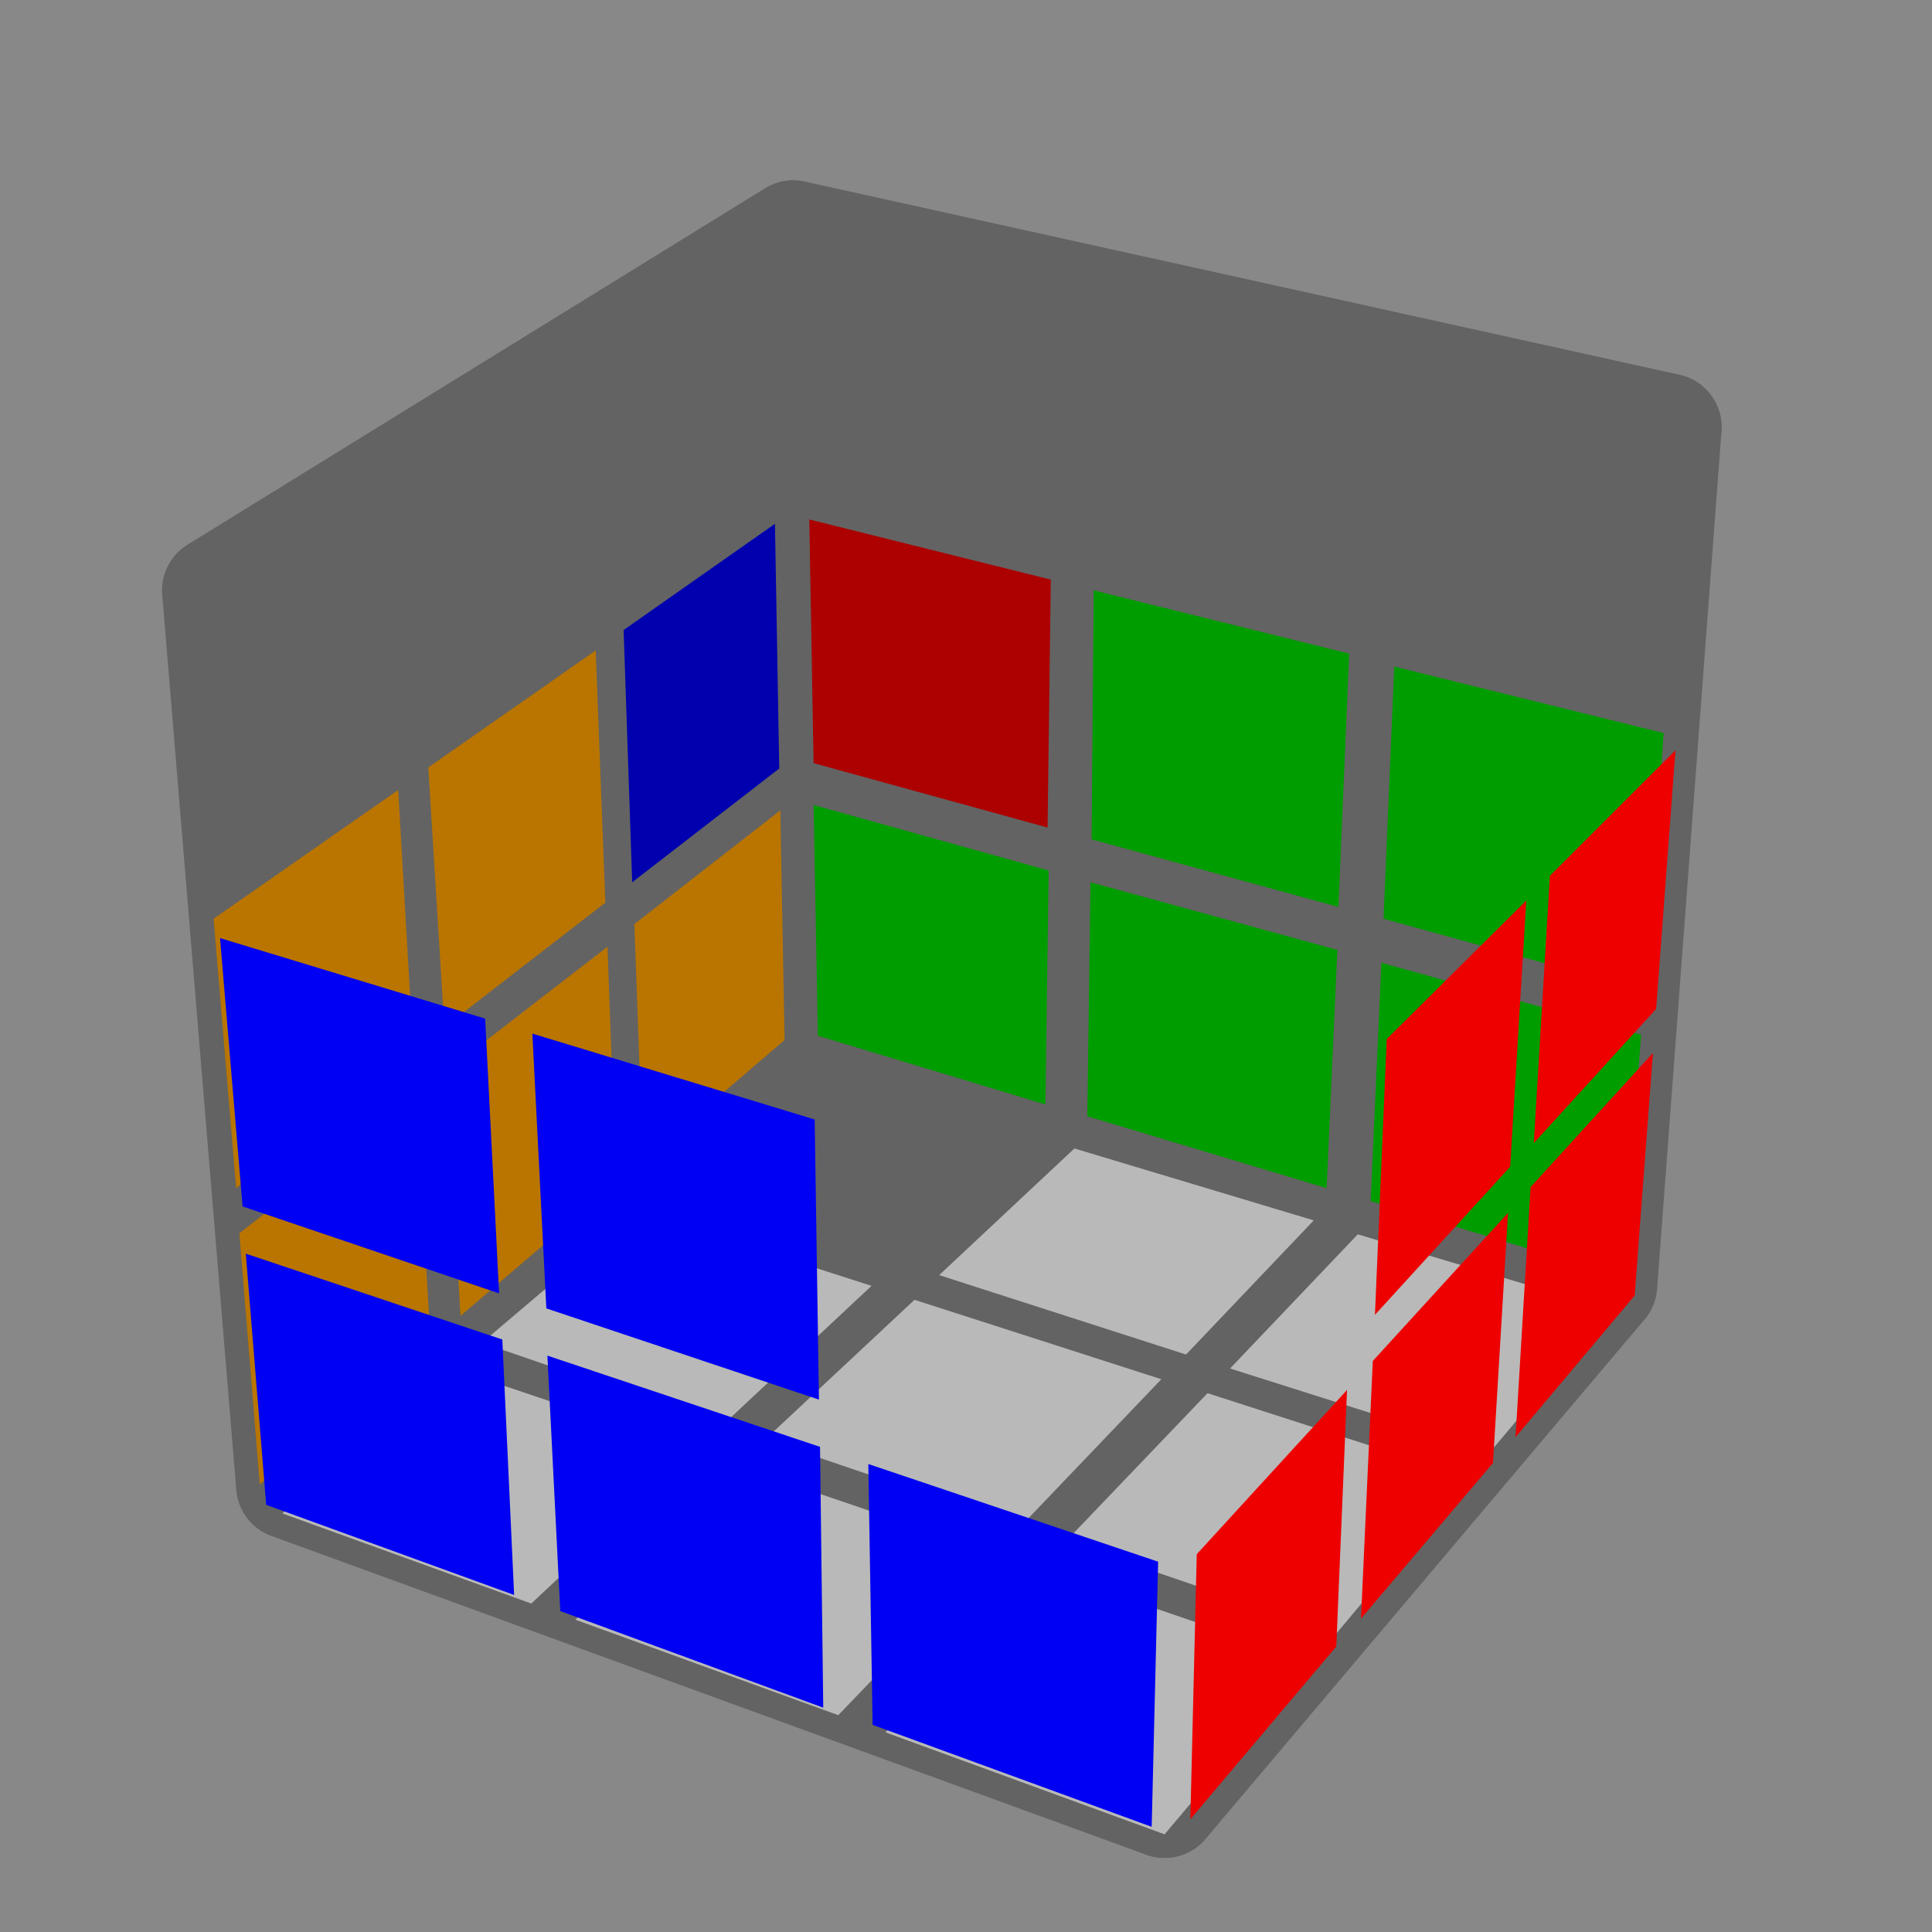
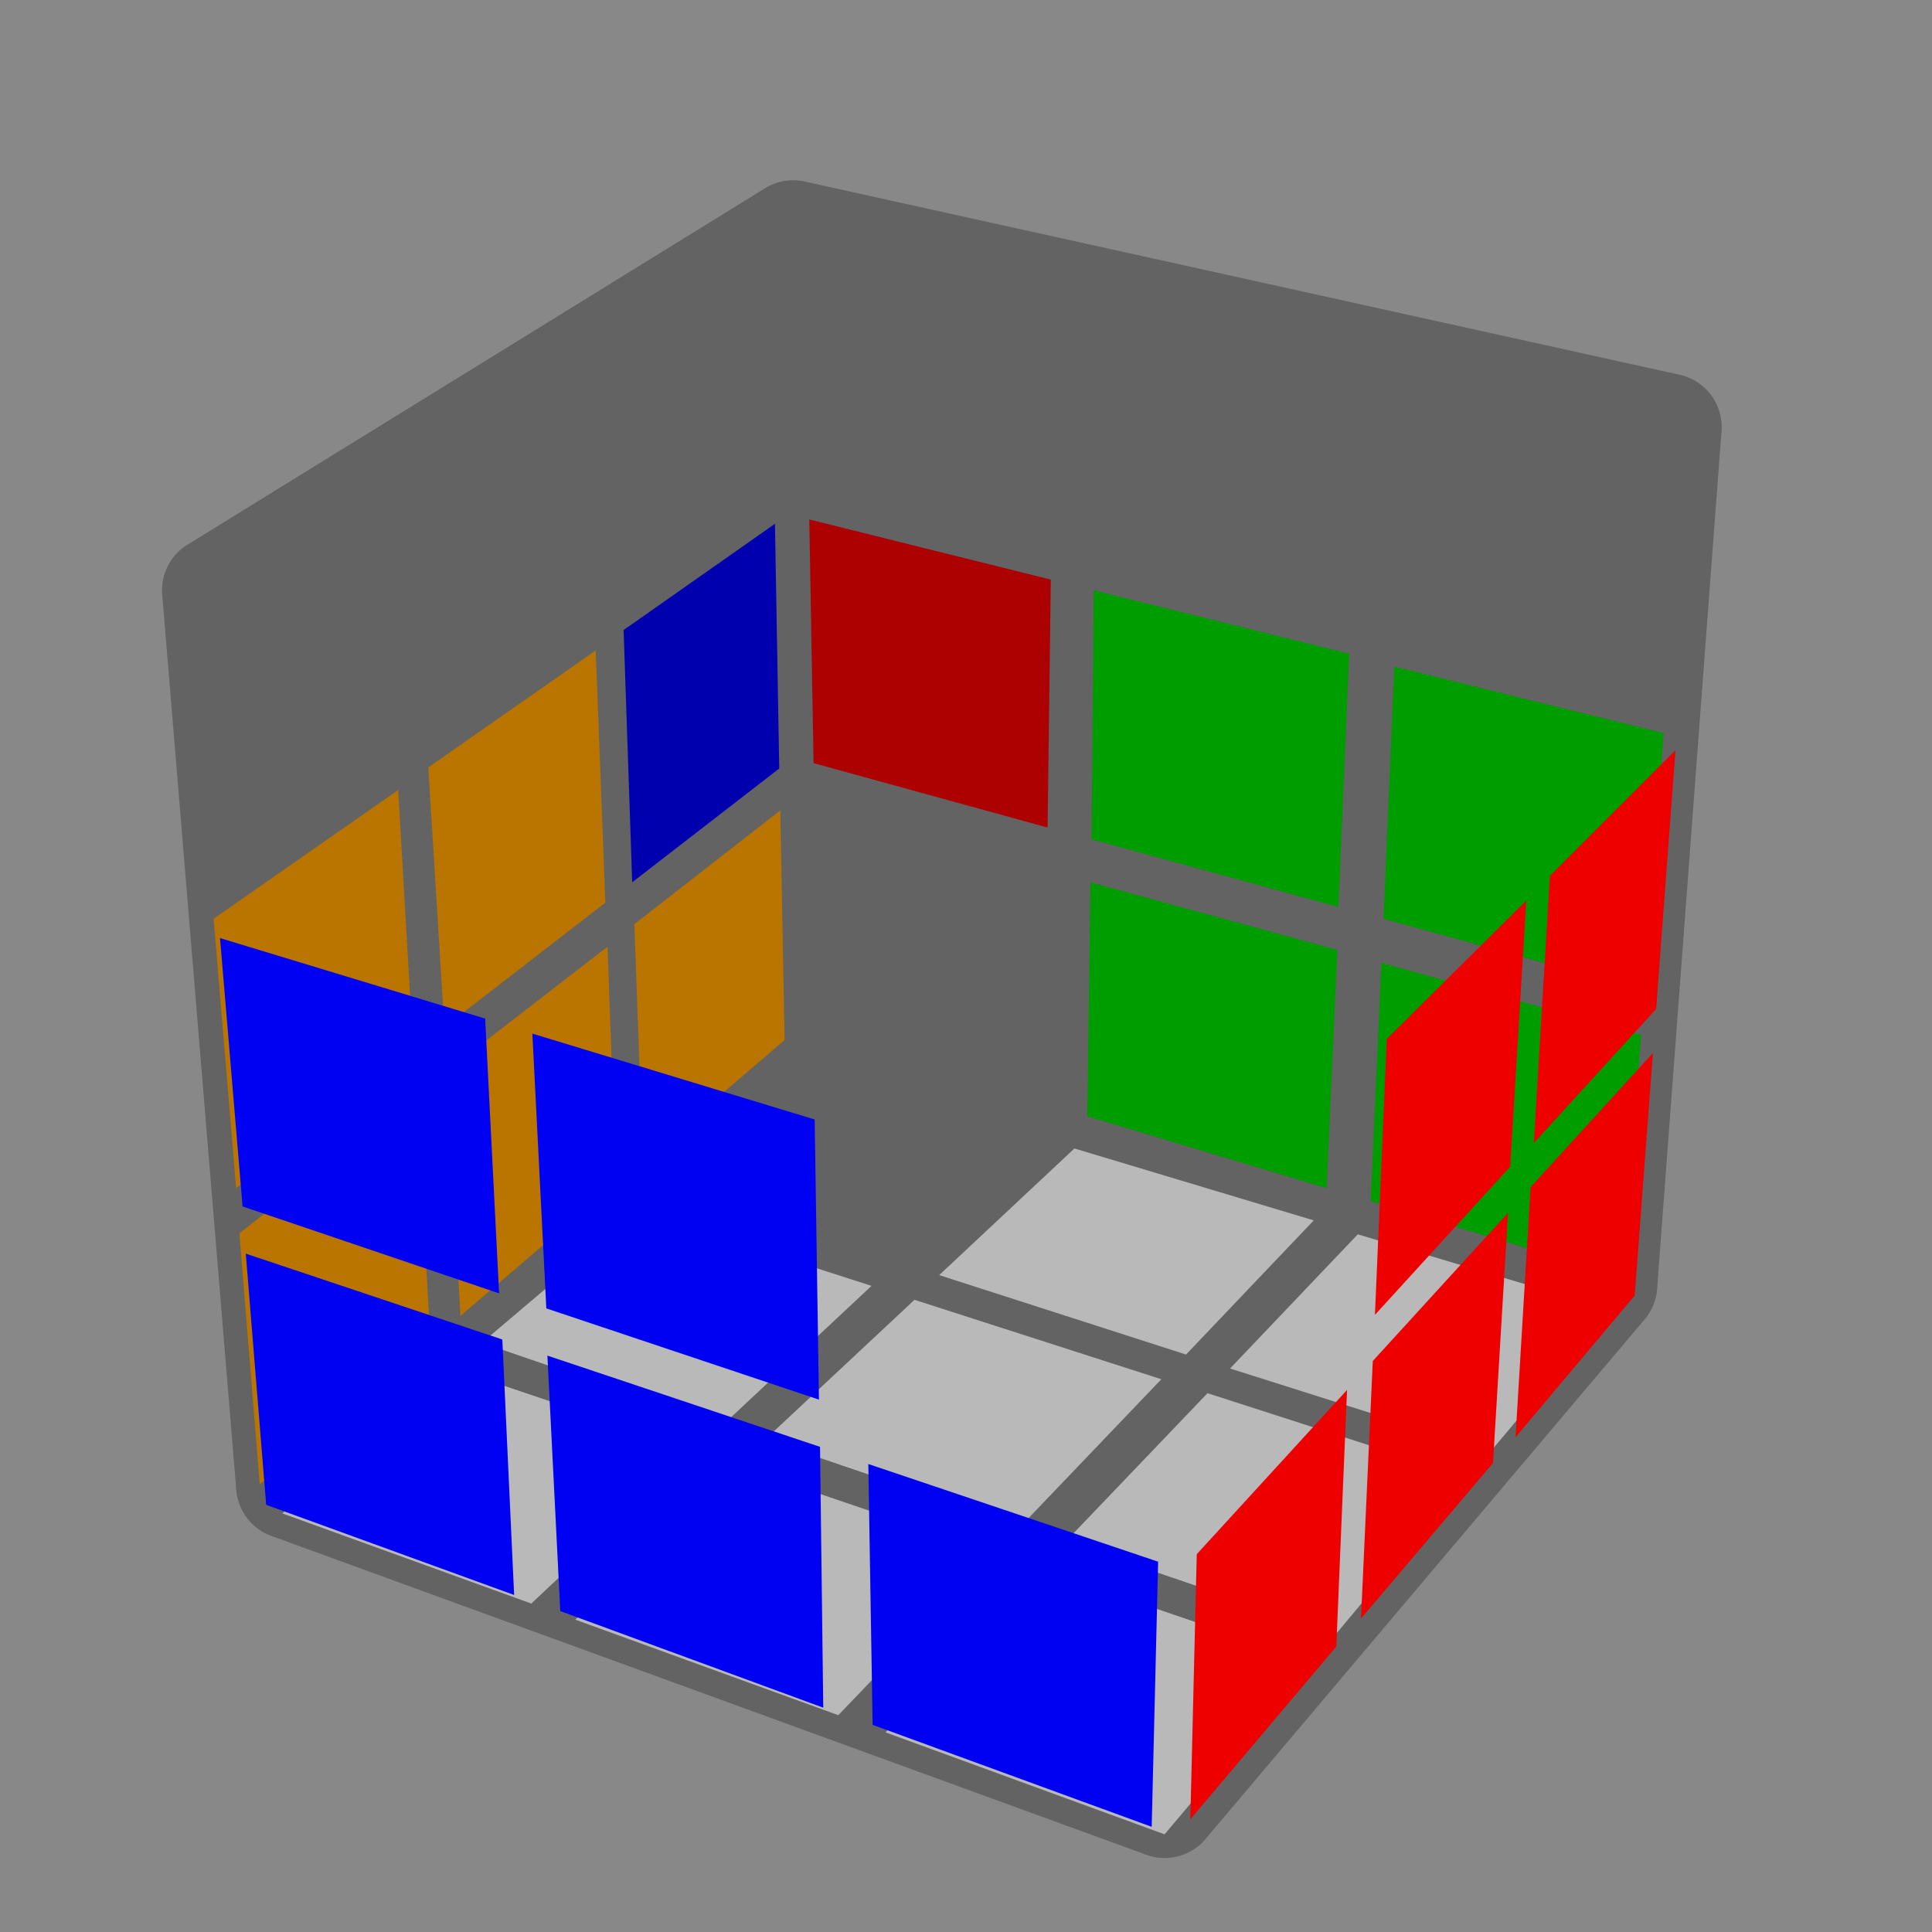
<svg xmlns="http://www.w3.org/2000/svg" version="1.1" width="140" height="140" viewBox="-0.9 -0.9 1.8 1.8">
  <rect fill="#888888" x="-0.9" y="-0.9" width="1.8" height="1.8" />
  <g style="opacity:1;stroke-opacity:0.5;stroke-width:0;stroke-linejoin:round">
    <polygon fill="#000000" stroke="#000000" opacity="0" points="0.672,-0.517 0.412,-0.574 0.402,-0.323 0.652,-0.261" />
    <polygon fill="#000000" stroke="#000000" opacity="0" points="0.368,-0.585 0.123,-0.638 0.12,-0.392 0.358,-0.333" />
    <polygon fill="#000000" stroke="#000000" opacity="0" points="0.082,-0.648 -0.15,-0.699 -0.146,-0.458 0.079,-0.402" />
    <polygon fill="#00D800" stroke="#000000" points="0.65,-0.217 0.399,-0.279 0.389,-0.044 0.632,0.023" />
    <polygon fill="#00D800" stroke="#000000" points="0.357,-0.291 0.119,-0.35 0.117,-0.118 0.347,-0.055" />
    <polygon fill="#EE0000" stroke="#000000" points="0.079,-0.36 -0.146,-0.416 -0.142,-0.189 0.076,-0.129" />
    <polygon fill="#00D800" stroke="#000000" points="0.629,0.064 0.387,-0.003 0.377,0.219 0.612,0.29" />
    <polygon fill="#00D800" stroke="#000000" points="0.346,-0.015 0.116,-0.078 0.113,0.14 0.336,0.207" />
-     <polygon fill="#00D800" stroke="#000000" points="0.077,-0.089 -0.142,-0.15 -0.138,0.065 0.074,0.129" />
+     <polygon fill="#000000" stroke="#000000" opacity="0" points="0.077,-0.089 -0.142,-0.15 -0.138,0.065 0.074,0.129" />
    <polygon fill="#FFFFFF" stroke="#000000" points="-0.637,0.51 -0.405,0.594 -0.253,0.451 -0.478,0.375" />
    <polygon fill="#FFFFFF" stroke="#000000" points="-0.364,0.609 -0.119,0.698 0.026,0.547 -0.212,0.466" />
    <polygon fill="#FFFFFF" stroke="#000000" points="-0.075,0.714 0.185,0.809 0.321,0.648 0.07,0.562" />
    <polygon fill="#FFFFFF" stroke="#000000" points="-0.451,0.351 -0.227,0.428 -0.088,0.298 -0.306,0.228" />
    <polygon fill="#FFFFFF" stroke="#000000" points="-0.187,0.441 0.051,0.522 0.182,0.385 -0.048,0.311" />
    <polygon fill="#FFFFFF" stroke="#000000" points="0.093,0.536 0.345,0.622 0.467,0.476 0.225,0.398" />
    <polygon fill="#000000" stroke="#000000" opacity="0" points="-0.282,0.207 -0.064,0.276 0.062,0.158 -0.15,0.094" />
    <polygon fill="#FFFFFF" stroke="#000000" points="-0.025,0.288 0.205,0.362 0.324,0.237 0.101,0.17" />
    <polygon fill="#FFFFFF" stroke="#000000" points="0.246,0.375 0.489,0.452 0.6,0.32 0.365,0.25" />
    <polygon fill="#000000" stroke="#000000" opacity="0" points="-0.183,-0.695 -0.33,-0.605 -0.32,-0.355 -0.179,-0.454" />
    <polygon fill="#000000" stroke="#000000" opacity="0" points="-0.356,-0.587 -0.518,-0.488 -0.503,-0.228 -0.347,-0.337" />
    <polygon fill="#000000" stroke="#000000" opacity="0" points="-0.547,-0.468 -0.726,-0.358 -0.704,-0.089 -0.532,-0.209" />
    <polygon fill="#0000F2" stroke="#000000" points="-0.178,-0.412 -0.319,-0.313 -0.311,-0.078 -0.174,-0.184" />
    <polygon fill="#FFA100" stroke="#000000" points="-0.345,-0.294 -0.501,-0.185 -0.486,0.057 -0.336,-0.059" />
    <polygon fill="#FFA100" stroke="#000000" points="-0.529,-0.164 -0.701,-0.044 -0.68,0.207 -0.515,0.078" />
    <polygon fill="#FFA100" stroke="#000000" points="-0.173,-0.145 -0.309,-0.039 -0.301,0.182 -0.169,0.069" />
    <polygon fill="#FFA100" stroke="#000000" points="-0.334,-0.018 -0.484,0.098 -0.471,0.326 -0.326,0.202" />
    <polygon fill="#FFA100" stroke="#000000" points="-0.512,0.12 -0.677,0.249 -0.658,0.483 -0.499,0.348" />
  </g>
  <g style="stroke-width:0.1;stroke-linejoin:round;opacity:0.15">
    <polygon fill="#000000" stroke="#000000" points="0.654,-0.502 -0.161,-0.682 -0.147,0.074 0.594,0.297" />
    <polygon fill="#000000" stroke="#000000" points="-0.63,0.484 0.185,0.781 0.594,0.297 -0.147,0.074" />
    <polygon fill="#000000" stroke="#000000" points="-0.161,-0.682 -0.699,-0.35 -0.63,0.484 -0.147,0.074" />
  </g>
  <g style="stroke-width:0.1;stroke-linejoin:round;opacity:0.15">
    <polygon fill="#000000" stroke="#000000" points="0.207,-0.103 0.654,-0.502 0.594,0.297 0.185,0.781" />
    <polygon fill="#000000" stroke="#000000" points="-0.161,-0.682 0.654,-0.502 0.207,-0.103 -0.699,-0.35" />
    <polygon fill="#000000" stroke="#000000" points="-0.699,-0.35 0.207,-0.103 0.185,0.781 -0.63,0.484" />
  </g>
  <g style="opacity:1;stroke-opacity:0.5;stroke-width:0;stroke-linejoin:round">
    <polygon fill="#000000" stroke="#000000" opacity="0" points="0.232,-0.097 0.382,-0.231 0.37,0.045 0.225,0.19" />
    <polygon fill="#000000" stroke="#000000" opacity="0" points="0.407,-0.255 0.541,-0.374 0.525,-0.108 0.395,0.022" />
    <polygon fill="#000000" stroke="#000000" opacity="0" points="0.563,-0.395 0.683,-0.502 0.664,-0.246 0.547,-0.129" />
    <polygon fill="#000000" stroke="#000000" opacity="0" points="0.223,0.238 0.368,0.093 0.357,0.35 0.217,0.504" />
    <polygon fill="#EE0000" stroke="#000000" points="0.392,0.068 0.522,-0.061 0.507,0.187 0.381,0.325" />
    <polygon fill="#EE0000" stroke="#000000" points="0.544,-0.084 0.661,-0.201 0.643,0.04 0.529,0.165" />
    <polygon fill="#EE0000" stroke="#000000" points="0.215,0.548 0.355,0.395 0.345,0.634 0.209,0.795" />
    <polygon fill="#EE0000" stroke="#000000" points="0.379,0.368 0.505,0.23 0.491,0.463 0.368,0.608" />
    <polygon fill="#EE0000" stroke="#000000" points="0.526,0.206 0.64,0.081 0.623,0.307 0.512,0.439" />
    <polygon fill="#000000" stroke="#000000" opacity="0" points="-0.163,-0.712 0.069,-0.661 -0.07,-0.566 -0.309,-0.622" />
    <polygon fill="#000000" stroke="#000000" opacity="0" points="0.112,-0.651 0.357,-0.597 0.227,-0.496 -0.027,-0.556" />
    <polygon fill="#000000" stroke="#000000" opacity="0" points="0.403,-0.587 0.662,-0.53 0.542,-0.423 0.272,-0.486" />
    <polygon fill="#000000" stroke="#000000" opacity="0" points="-0.336,-0.605 -0.096,-0.548 -0.25,-0.443 -0.497,-0.505" />
    <polygon fill="#000000" stroke="#000000" opacity="0" points="-0.052,-0.538 0.202,-0.478 0.057,-0.366 -0.206,-0.432" />
    <polygon fill="#000000" stroke="#000000" opacity="0" points="0.249,-0.466 0.519,-0.403 0.385,-0.284 0.104,-0.354" />
    <polygon fill="#000000" stroke="#000000" opacity="0" points="-0.527,-0.486 -0.279,-0.424 -0.45,-0.306 -0.705,-0.376" />
    <polygon fill="#000000" stroke="#000000" opacity="0" points="-0.233,-0.412 0.03,-0.345 -0.132,-0.22 -0.404,-0.294" />
    <polygon fill="#000000" stroke="#000000" opacity="0" points="0.078,-0.332 0.359,-0.262 0.209,-0.128 -0.083,-0.207" />
    <polygon fill="#000000" stroke="#000000" opacity="0" points="-0.72,-0.342 -0.465,-0.272 -0.451,0.003 -0.698,-0.073" />
    <polygon fill="#000000" stroke="#000000" opacity="0" points="-0.419,-0.259 -0.146,-0.185 -0.143,0.096 -0.405,0.016" />
    <polygon fill="#000000" stroke="#000000" opacity="0" points="-0.098,-0.171 0.194,-0.092 0.186,0.196 -0.094,0.11" />
    <polygon fill="#0000F2" stroke="#000000" points="-0.695,-0.026 -0.448,0.049 -0.435,0.305 -0.674,0.224" />
    <polygon fill="#0000F2" stroke="#000000" points="-0.404,0.063 -0.141,0.143 -0.137,0.404 -0.391,0.319" />
    <polygon fill="#000000" stroke="#000000" opacity="0" points="-0.094,0.158 0.186,0.244 0.18,0.51 -0.09,0.419" />
    <polygon fill="#0000F2" stroke="#000000" points="-0.671,0.268 -0.432,0.348 -0.421,0.586 -0.652,0.502" />
    <polygon fill="#0000F2" stroke="#000000" points="-0.39,0.363 -0.136,0.448 -0.133,0.691 -0.378,0.601" />
    <polygon fill="#0000F2" stroke="#000000" points="-0.091,0.464 0.179,0.555 0.173,0.802 -0.087,0.707" />
  </g>
</svg>
